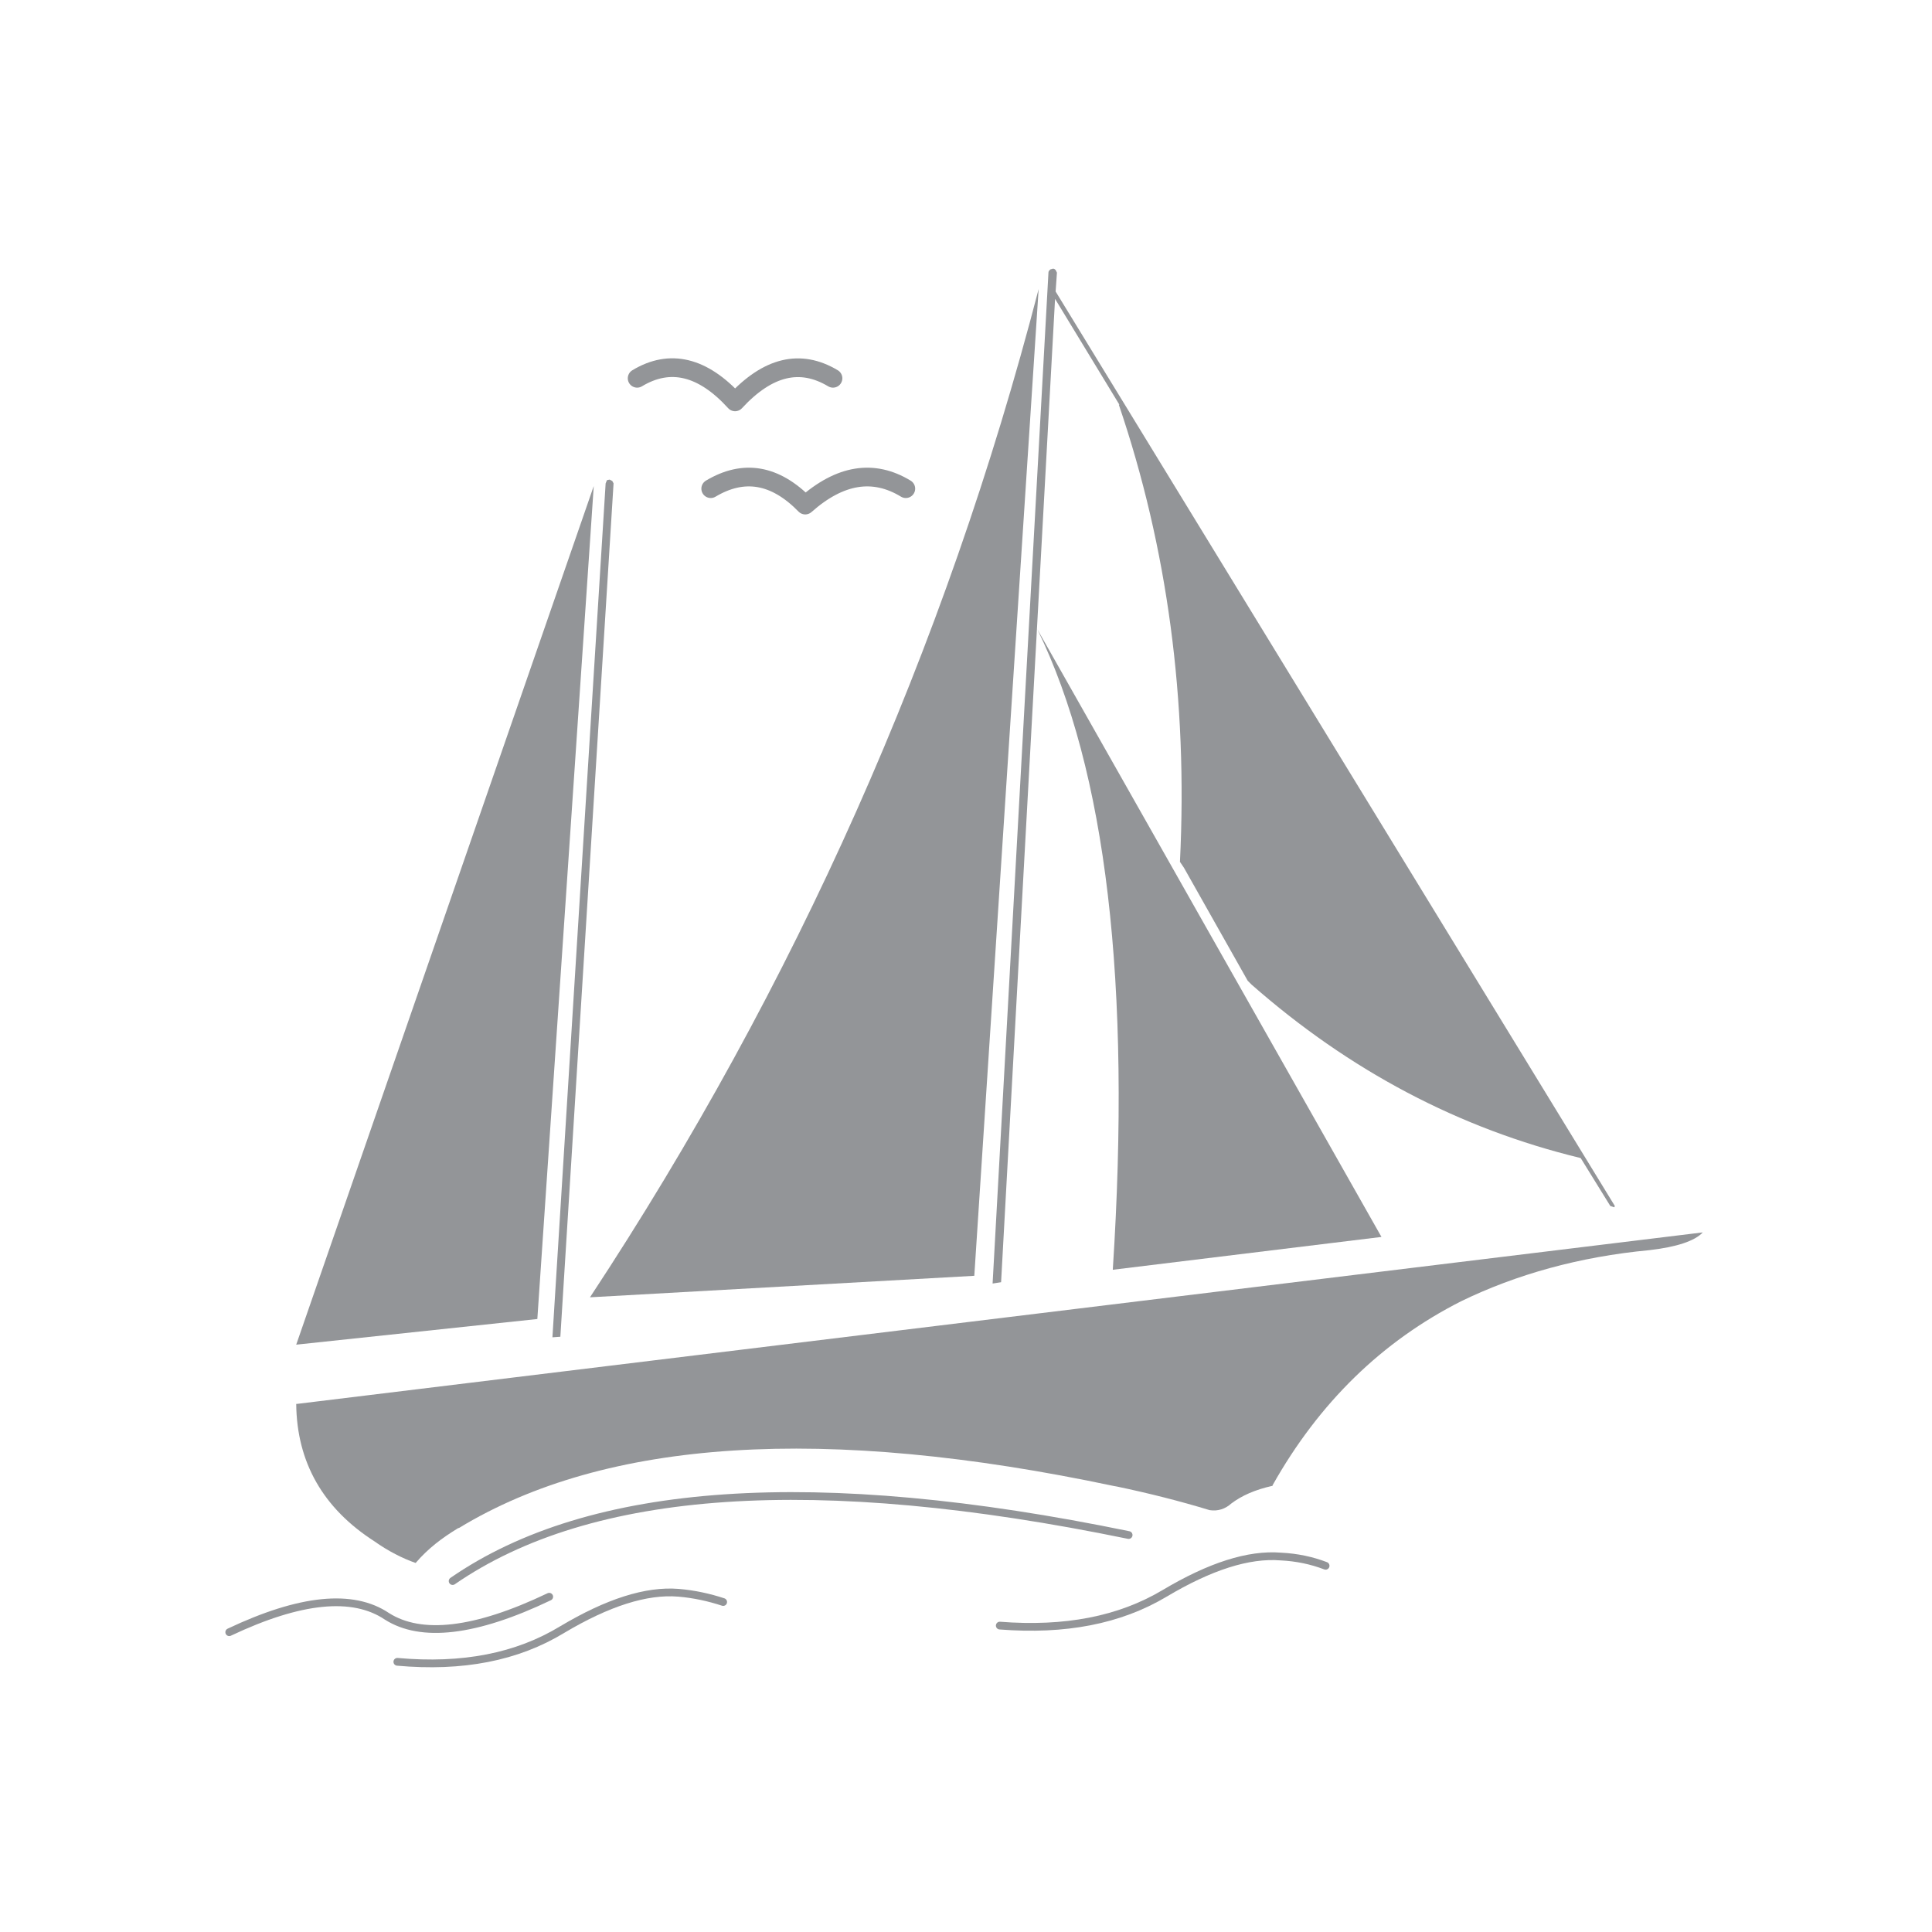
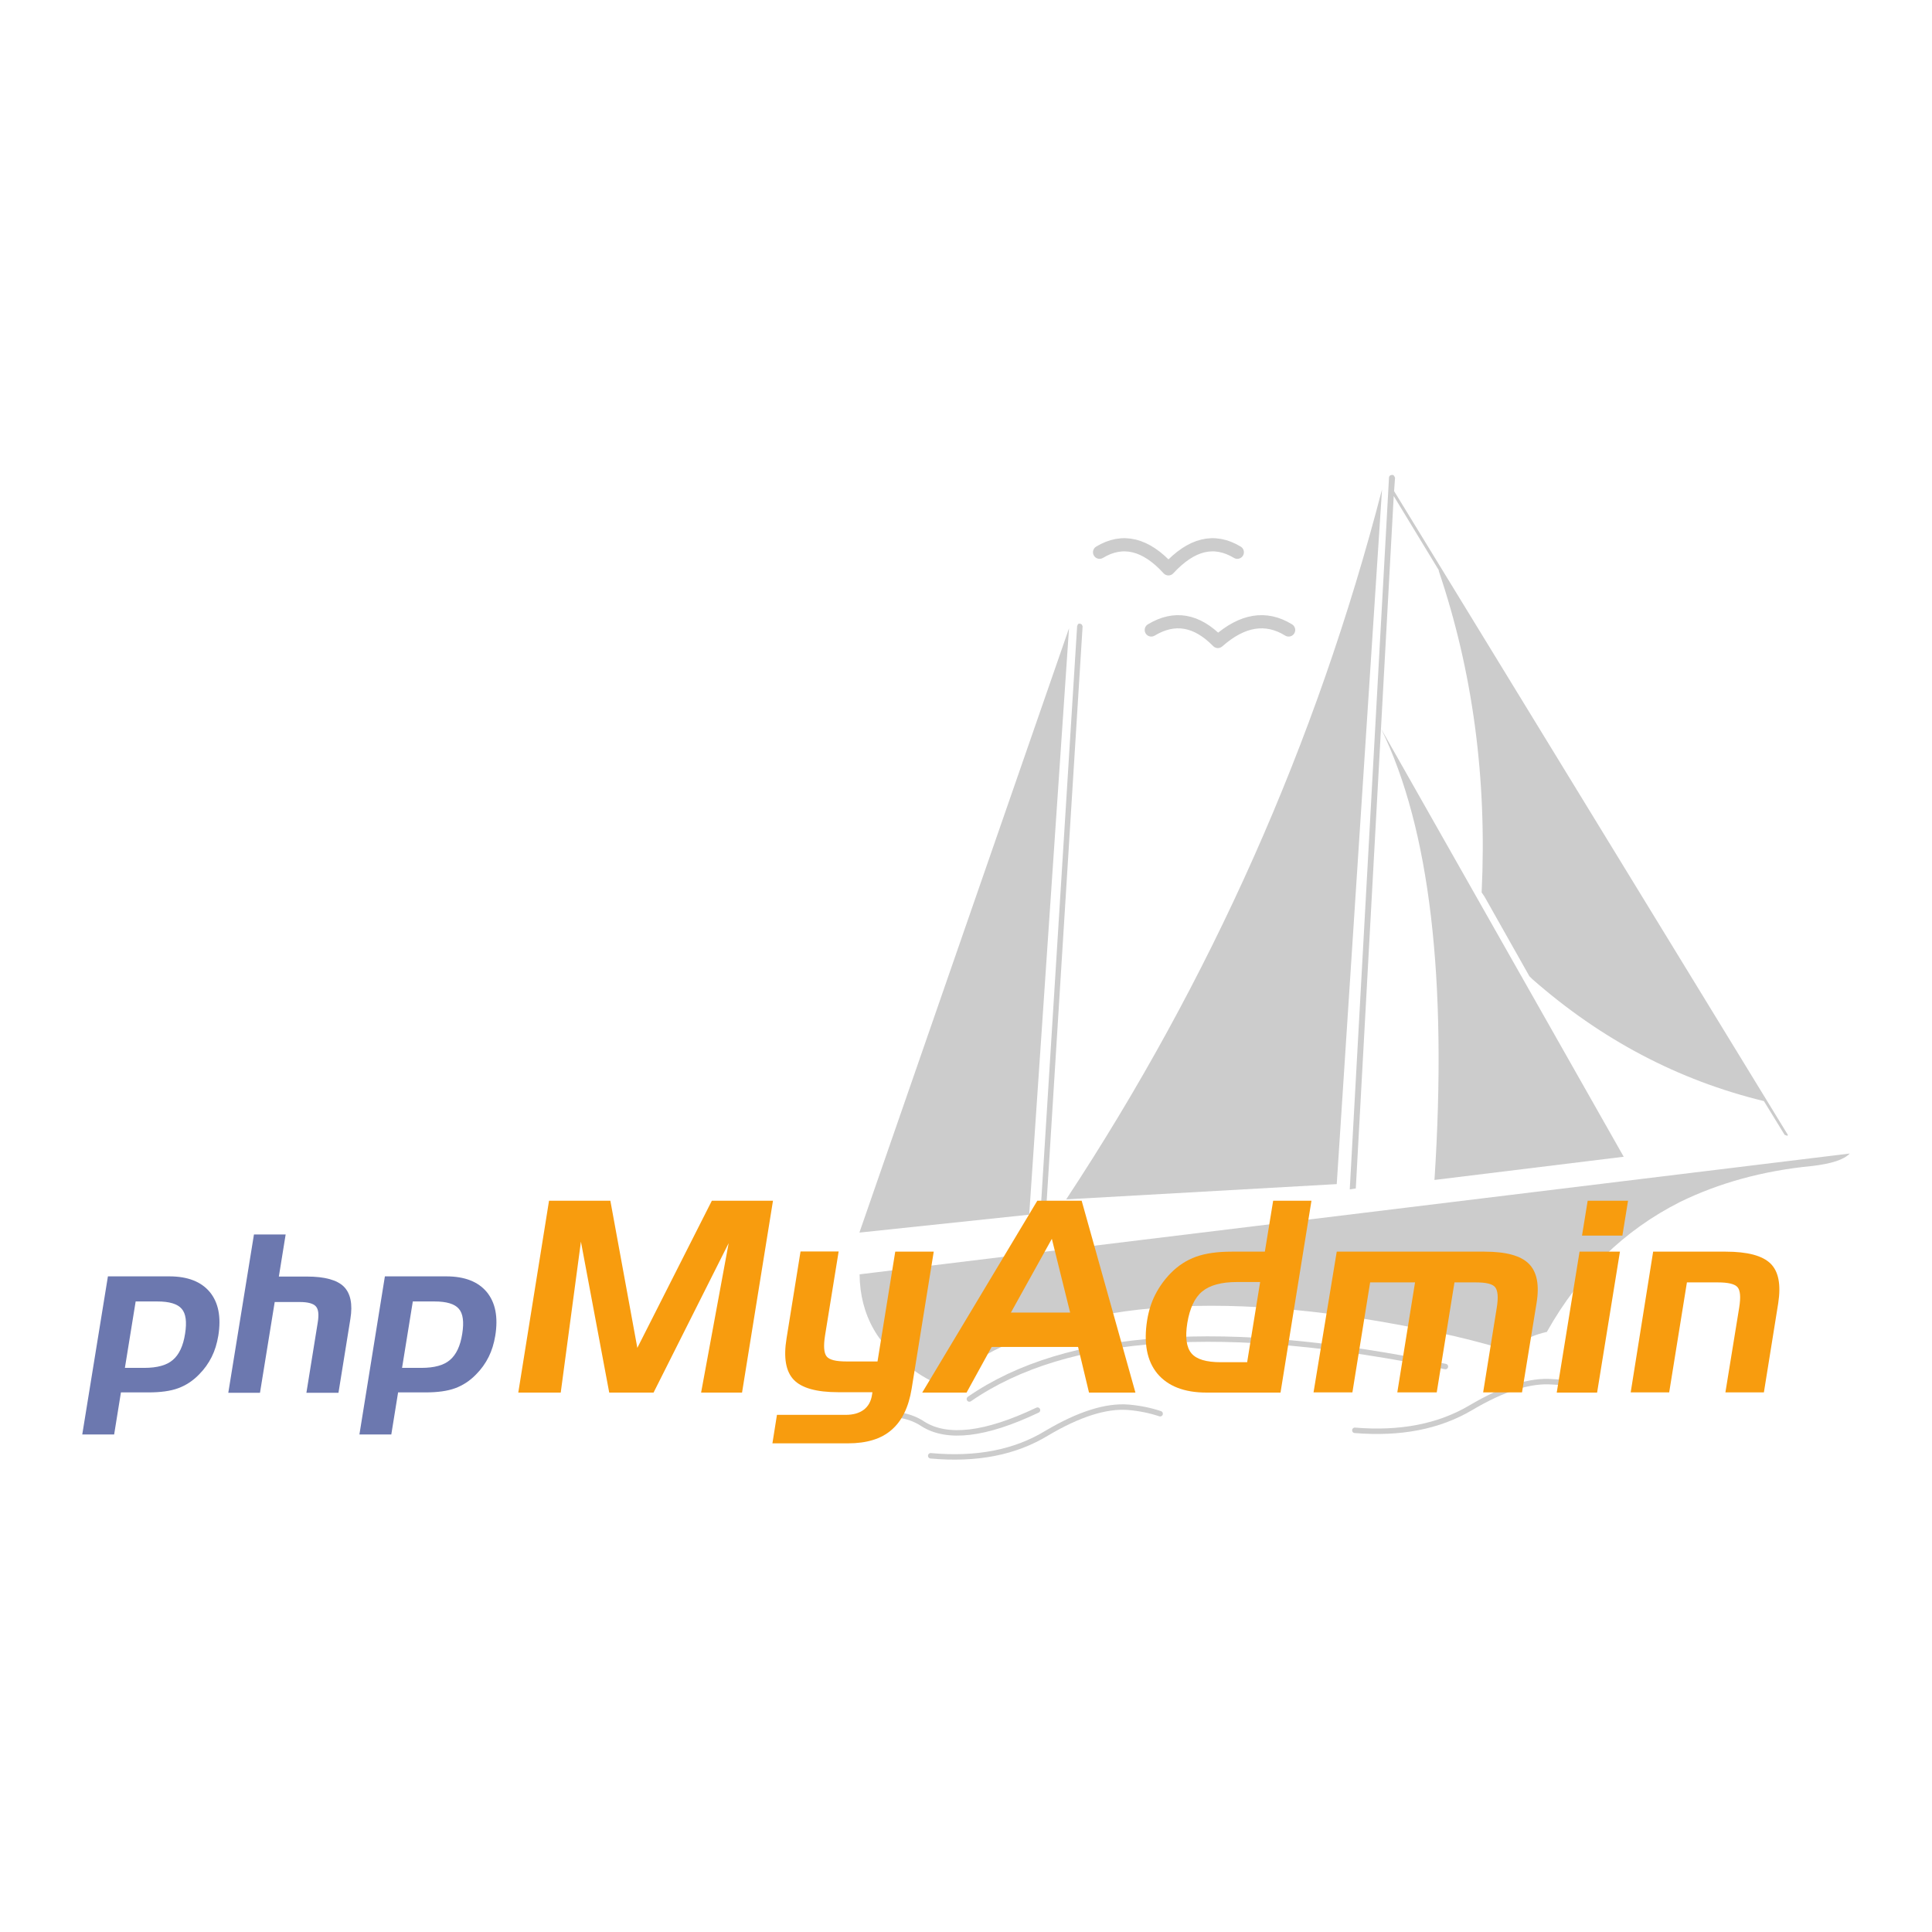
- <svg xmlns="http://www.w3.org/2000/svg" version="1.1" id="Layer_1" x="0px" y="0px" viewBox="0 0 1024 1024" style="enable-background:new 0 0 1024 1024;" xml:space="preserve">
+ <svg xmlns="http://www.w3.org/2000/svg" width="50px" height="50px" version="1.1" id="Layer_1" x="0px" y="0px" viewBox="0 0 1024 1024" style="enable-background:new 0 0 1024 1024;" xml:space="preserve">
  <style type="text/css">
- 	.st0{fill:#939598;}
- 	.st1{fill:none;stroke:#939598;stroke-width:4.105;stroke-linecap:round;stroke-linejoin:round;}
- 	.st2{fill:none;stroke:#939598;stroke-width:9.92;stroke-linecap:round;stroke-linejoin:round;}
+ 	.st0{fill:#CCCCCC;}
+ 	.st1{fill:none;stroke:#CCCCCC;stroke-width:2.89;stroke-linecap:round;stroke-linejoin:round;}
+ 	.st2{fill:none;stroke:#CCCCCC;stroke-width:6.985;stroke-linecap:round;stroke-linejoin:round;}
+ 	.st3{fill:#6C78AF;}
+ 	.st4{fill:#F89C0E;}
</style>
  <g>
    <g id="g5">
-       <path id="path14" class="st0" d="M560.2,144.5l-0.7-1.4c-0.3-0.3-0.7-0.7-1.4-0.7l-1.4,0.4c-0.7,0.7-1,1-1,1.7l-29.6,535.8    l4.5-0.7l28.6-521.2l34.1,56.1H593c25.8,75.9,36.6,156.7,32.4,242.3l2.1,3.1l33.8,59.9l2.1,2.1c51.9,45.6,110,76.3,174.4,91.9    l15.7,25.4l2.1,0.7l0.3-0.7L559.5,154.5L560.2,144.5" />
-       <path id="path18" class="st0" d="M549.8,333.5c36.6,74.9,49.8,188,40,339.5l142.4-17.4L549.8,333.5z" />
-       <path id="path20" class="st0" d="M874.3,662.6c14.6-1.7,24-4.9,28.2-9.4l-745.1,90.9H157c0.3,31,14.3,55.4,41.4,72.8    c7.3,5.2,15,9.1,21.9,11.5c6.6-7.7,13.9-13.2,22.6-18.5h0.3c78-47.4,193.9-54.7,347.1-22.3l1.7,0.3c16.7,3.5,33.4,7.7,49.1,12.5    c4.5,0.7,8.4-0.7,11.5-3.5c5.6-4.2,12.5-7.3,21.9-9.4v-0.3c24.7-43.9,58.1-76.3,99.9-97.5C803.6,675.5,837,666.1,874.3,662.6" />
-       <path id="path22" class="st0" d="M516.4,676.2l34.1-523C501,344,421.6,522.3,312.7,687.6L516.4,676.2" />
-       <path id="path24" class="st0" d="M324.5,254.9l-1.4-0.7l-1.4,0.3l-0.7,1.7l-28.2,452.6l4.2-0.3l28.2-452.3L324.5,254.9" />
-       <path id="path26" class="st0" d="M284.8,699.1L284.8,699.1l29.9-441.5L157,712.7L284.8,699.1" />
+       <path id="path14" class="st0" d="M739.4,253.2l-0.5-1c-0.2-0.2-0.5-0.5-1-0.5l-1,0.2c-0.5,0.5-0.7,0.7-0.7,1.2l-20.8,377.3    l3.2-0.5l20.1-367l24,39.5h-0.2c18.1,53.4,25.7,110.3,22.8,170.6l1.5,2.2l23.8,42.2l1.5,1.5c36.5,32.1,77.5,53.7,122.8,64.7    l11,17.9l1.5,0.5l0.2-0.5L738.9,260.3L739.4,253.2" />
+       <path id="path18" class="st0" d="M732.1,386.4c25.7,52.7,35.1,132.4,28.2,239l100.3-12.3L732.1,386.4z" />
+       <path id="path20" class="st0" d="M960.5,618c10.3-1.2,16.9-3.4,19.9-6.6l-524.6,64h-0.2c0.2,21.8,10.1,39,29.2,51.2    c5.1,3.7,10.5,6.4,15.4,8.1c4.7-5.4,9.8-9.3,15.9-13h0.2c54.9-33.3,136.5-38.5,244.4-15.7l1.2,0.2c11.8,2.5,23.5,5.4,34.6,8.8    c3.2,0.5,5.9-0.5,8.1-2.5c3.9-2.9,8.8-5.1,15.4-6.6v-0.2c17.4-30.9,40.9-53.7,70.4-68.6C910.8,627.1,934.3,620.5,960.5,618" />
+       <path id="path22" class="st0" d="M708.5,627.6l24-368.2c-34.8,134.3-90.7,259.9-167.4,376.3L708.5,627.6" />
+       <path id="path24" class="st0" d="M573.4,331l-1-0.5l-1,0.2l-0.5,1.2l-19.9,318.7l2.9-0.2l19.9-318.4L573.4,331" />
+       <path id="path26" class="st0" d="M545.5,643.8L545.5,643.8l21.1-310.8L455.5,653.3L545.5,643.8" />
    </g>
    <g id="g13">
-       <path id="path34" class="st1" d="M291.1,846.3c-39.3,18.8-67.9,21.9-86,10.4c-18.1-12.2-46-9.4-83.6,8.4" />
-       <path id="path36" class="st1" d="M383.3,849.1c-7.3-2.4-15.3-4.2-23.7-4.9c-17.1-1.4-37.6,5.2-61.6,19.5    c-24,14.6-52.9,20.2-87.4,17.1" />
-       <path id="path38" class="st1" d="M598.2,813.6c-165.7-34.1-285.2-26.1-358.3,24.4" />
-       <path id="path40" class="st1" d="M702.6,829.9c-7.3-2.8-15.3-4.5-23.7-4.9c-17.1-1.4-37.6,5.2-61.6,19.5    c-24,14.3-52.9,19.8-87.4,17.1" />
-       <path id="path42" class="st2" d="M480.1,259c-17.1-10.4-34.8-7.7-53.3,8.7c-16-16.4-32.7-19.1-50.1-8.7" />
-       <path id="path44" class="st2" d="M441.5,200.5c-17.4-10.4-34.5-6.3-51.9,12.5c-17.1-18.8-34.5-23-51.9-12.5" />
+       <path id="path34" class="st1" d="M549.9,747.4c-27.7,13.2-47.8,15.4-60.6,7.4c-12.7-8.6-32.4-6.6-58.8,5.9" />
+       <path id="path36" class="st1" d="M614.9,749.3c-5.1-1.7-10.8-2.9-16.7-3.4c-12-1-26.5,3.7-43.4,13.7c-16.9,10.3-37.3,14.2-61.5,12    " />
+       <path id="path38" class="st1" d="M766.1,724.3c-116.7-24-200.8-18.4-252.3,17.2" />
+       <path id="path40" class="st1" d="M839.7,735.8c-5.1-2-10.8-3.2-16.7-3.4c-12-1-26.5,3.7-43.4,13.7c-16.9,10-37.3,14-61.5,12" />
+       <path id="path42" class="st2" d="M683,333.9c-12-7.4-24.5-5.4-37.5,6.1c-11.3-11.5-23-13.5-35.3-6.1" />
+       <path id="path44" class="st2" d="M655.8,292.7c-12.3-7.4-24.3-4.4-36.5,8.8c-12-13.2-24.3-16.2-36.5-8.8" />
+     </g>
+     <g id="g33">
+       <path id="path66" class="st3" d="M57.2,676.5h32.5c9.8,0,16.9,2.8,21.5,8.3c4.6,5.6,6.1,13.3,4.5,23.2c-0.7,4.1-1.8,7.8-3.5,11.2    c-1.7,3.4-3.9,6.5-6.7,9.3c-3.3,3.4-7,5.8-11.1,7.3c-4.1,1.5-9.3,2.2-15.7,2.2H64.1l-3.6,22.3H43.6L57.2,676.5L57.2,676.5z     M71.9,689.8L66.2,725h10.3c6.8,0,11.9-1.4,15.1-4.2c3.3-2.8,5.5-7.4,6.5-13.9c1-6.3,0.4-10.7-1.8-13.2c-2.2-2.6-6.5-3.9-12.9-3.9    H71.9" />
+       <path id="path68" class="st3" d="M134.6,654.3h16.8l-3.6,22.3h14.9c9.4,0,15.9,1.8,19.5,5.3c3.6,3.6,4.8,9.3,3.5,17.2l-6.3,39.1    h-17l6-37.2c0.7-4.2,0.4-7.1-1-8.6c-1.3-1.5-4.2-2.3-8.4-2.3h-13.4l-7.8,48.1H121L134.6,654.3" />
+       <path id="path70" class="st3" d="M204,676.5h32.5c9.8,0,16.9,2.8,21.5,8.3c4.6,5.6,6.1,13.3,4.5,23.2c-0.7,4.1-1.8,7.8-3.5,11.2    c-1.7,3.4-3.9,6.5-6.7,9.3c-3.3,3.4-7,5.8-11.1,7.3c-4.1,1.5-9.3,2.2-15.7,2.2H211l-3.6,22.3h-16.9L204,676.5L204,676.5z     M218.8,689.8l-5.7,35.2h10.3c6.8,0,11.9-1.4,15.1-4.2c3.3-2.8,5.5-7.4,6.5-13.9c1-6.3,0.4-10.7-1.8-13.2    c-2.2-2.6-6.5-3.9-12.9-3.9H218.8" />
+     </g>
+     <g id="g65">
+       <path id="path72" class="st4" d="M291,636.4h32.5l14.3,78l39.5-78h32.4l-16.4,101.7h-21.7l14.6-79.2l-39.8,79.2h-23.5l-15-80    l-10.7,80h-22.5L291,636.4" />
+       <path id="path74" class="st4" d="M448.7,721.6h16.4l9.4-58.2h20.4l-11.7,72.6c-1.6,9.9-5.2,17.2-10.7,21.9    c-5.5,4.8-13.2,7.1-23.1,7.1h-40l2.4-15.1h36.5c3.9,0,7.1-0.9,9.5-2.7c2.4-1.8,3.9-4.5,4.4-8l0.2-1.3h-18.1    c-11.5,0-19.4-2.2-23.6-6.6c-4.2-4.4-5.5-11.7-3.8-22l7.4-46h20.2l-7.2,44.5c-0.9,5.6-0.6,9.3,0.8,11.1    C439.6,720.8,443.1,721.6,448.7,721.6" />
+       <path id="path76" class="st4" d="M549.8,636.4h23.5l28.5,101.7h-24.6l-5.8-24.2h-45.8l-13.3,24.2h-23.5L549.8,636.4L549.8,636.4z     M557.5,656.6l-21.7,39.1h31.4L557.5,656.6" />
+       <path id="path78" class="st4" d="M678.7,738.1h-39.2c-11.8,0-20.5-3.4-26.1-10.1c-5.5-6.7-7.3-16.1-5.4-28.2    c0.8-4.9,2.2-9.5,4.3-13.6c2.1-4.1,4.8-7.9,8.1-11.3c4-4.1,8.5-7,13.5-8.8c5-1.8,11.3-2.7,19-2.7h17.5l4.4-27h20.3L678.7,738.1    L678.7,738.1z M661,722.1l6.9-42.6h-12.3c-8.3,0-14.4,1.7-18.4,5c-4,3.3-6.6,8.9-7.9,16.7c-1.2,7.6-0.5,12.9,2.2,16.1    c2.7,3.2,7.9,4.7,15.6,4.7H661" />
+       <path id="path80" class="st4" d="M708.5,663.4h78.3c11.4,0,19.2,2.1,23.5,6.4c4.3,4.3,5.7,11.2,4.1,20.9l-7.7,47.3h-20.6l7.2-44.8    c0.9-5.5,0.6-9.1-0.8-10.9c-1.4-1.8-4.8-2.6-10.2-2.6h-11.4l-9.4,58.3h-20.9l9.4-58.3h-23.8l-9.4,58.3h-20.6L708.5,663.4" />
+       <path id="path82" class="st4" d="M859.9,654.9h-21.4l3-18.5h21.4L859.9,654.9z M846.5,738.1h-21.4l12.1-74.7h21.4L846.5,738.1" />
+       <path id="path84" class="st4" d="M876.2,663.4h38.4c11.6,0,19.5,2.1,23.8,6.3c4.3,4.2,5.6,11.2,4.1,21l-7.6,47.3h-20.4l7.3-44.9    c0.9-5.6,0.6-9.2-0.9-10.9c-1.5-1.7-5-2.5-10.4-2.5h-16.4l-9.4,58.3h-20.4L876.2,663.4" />
    </g>
  </g>
</svg>
